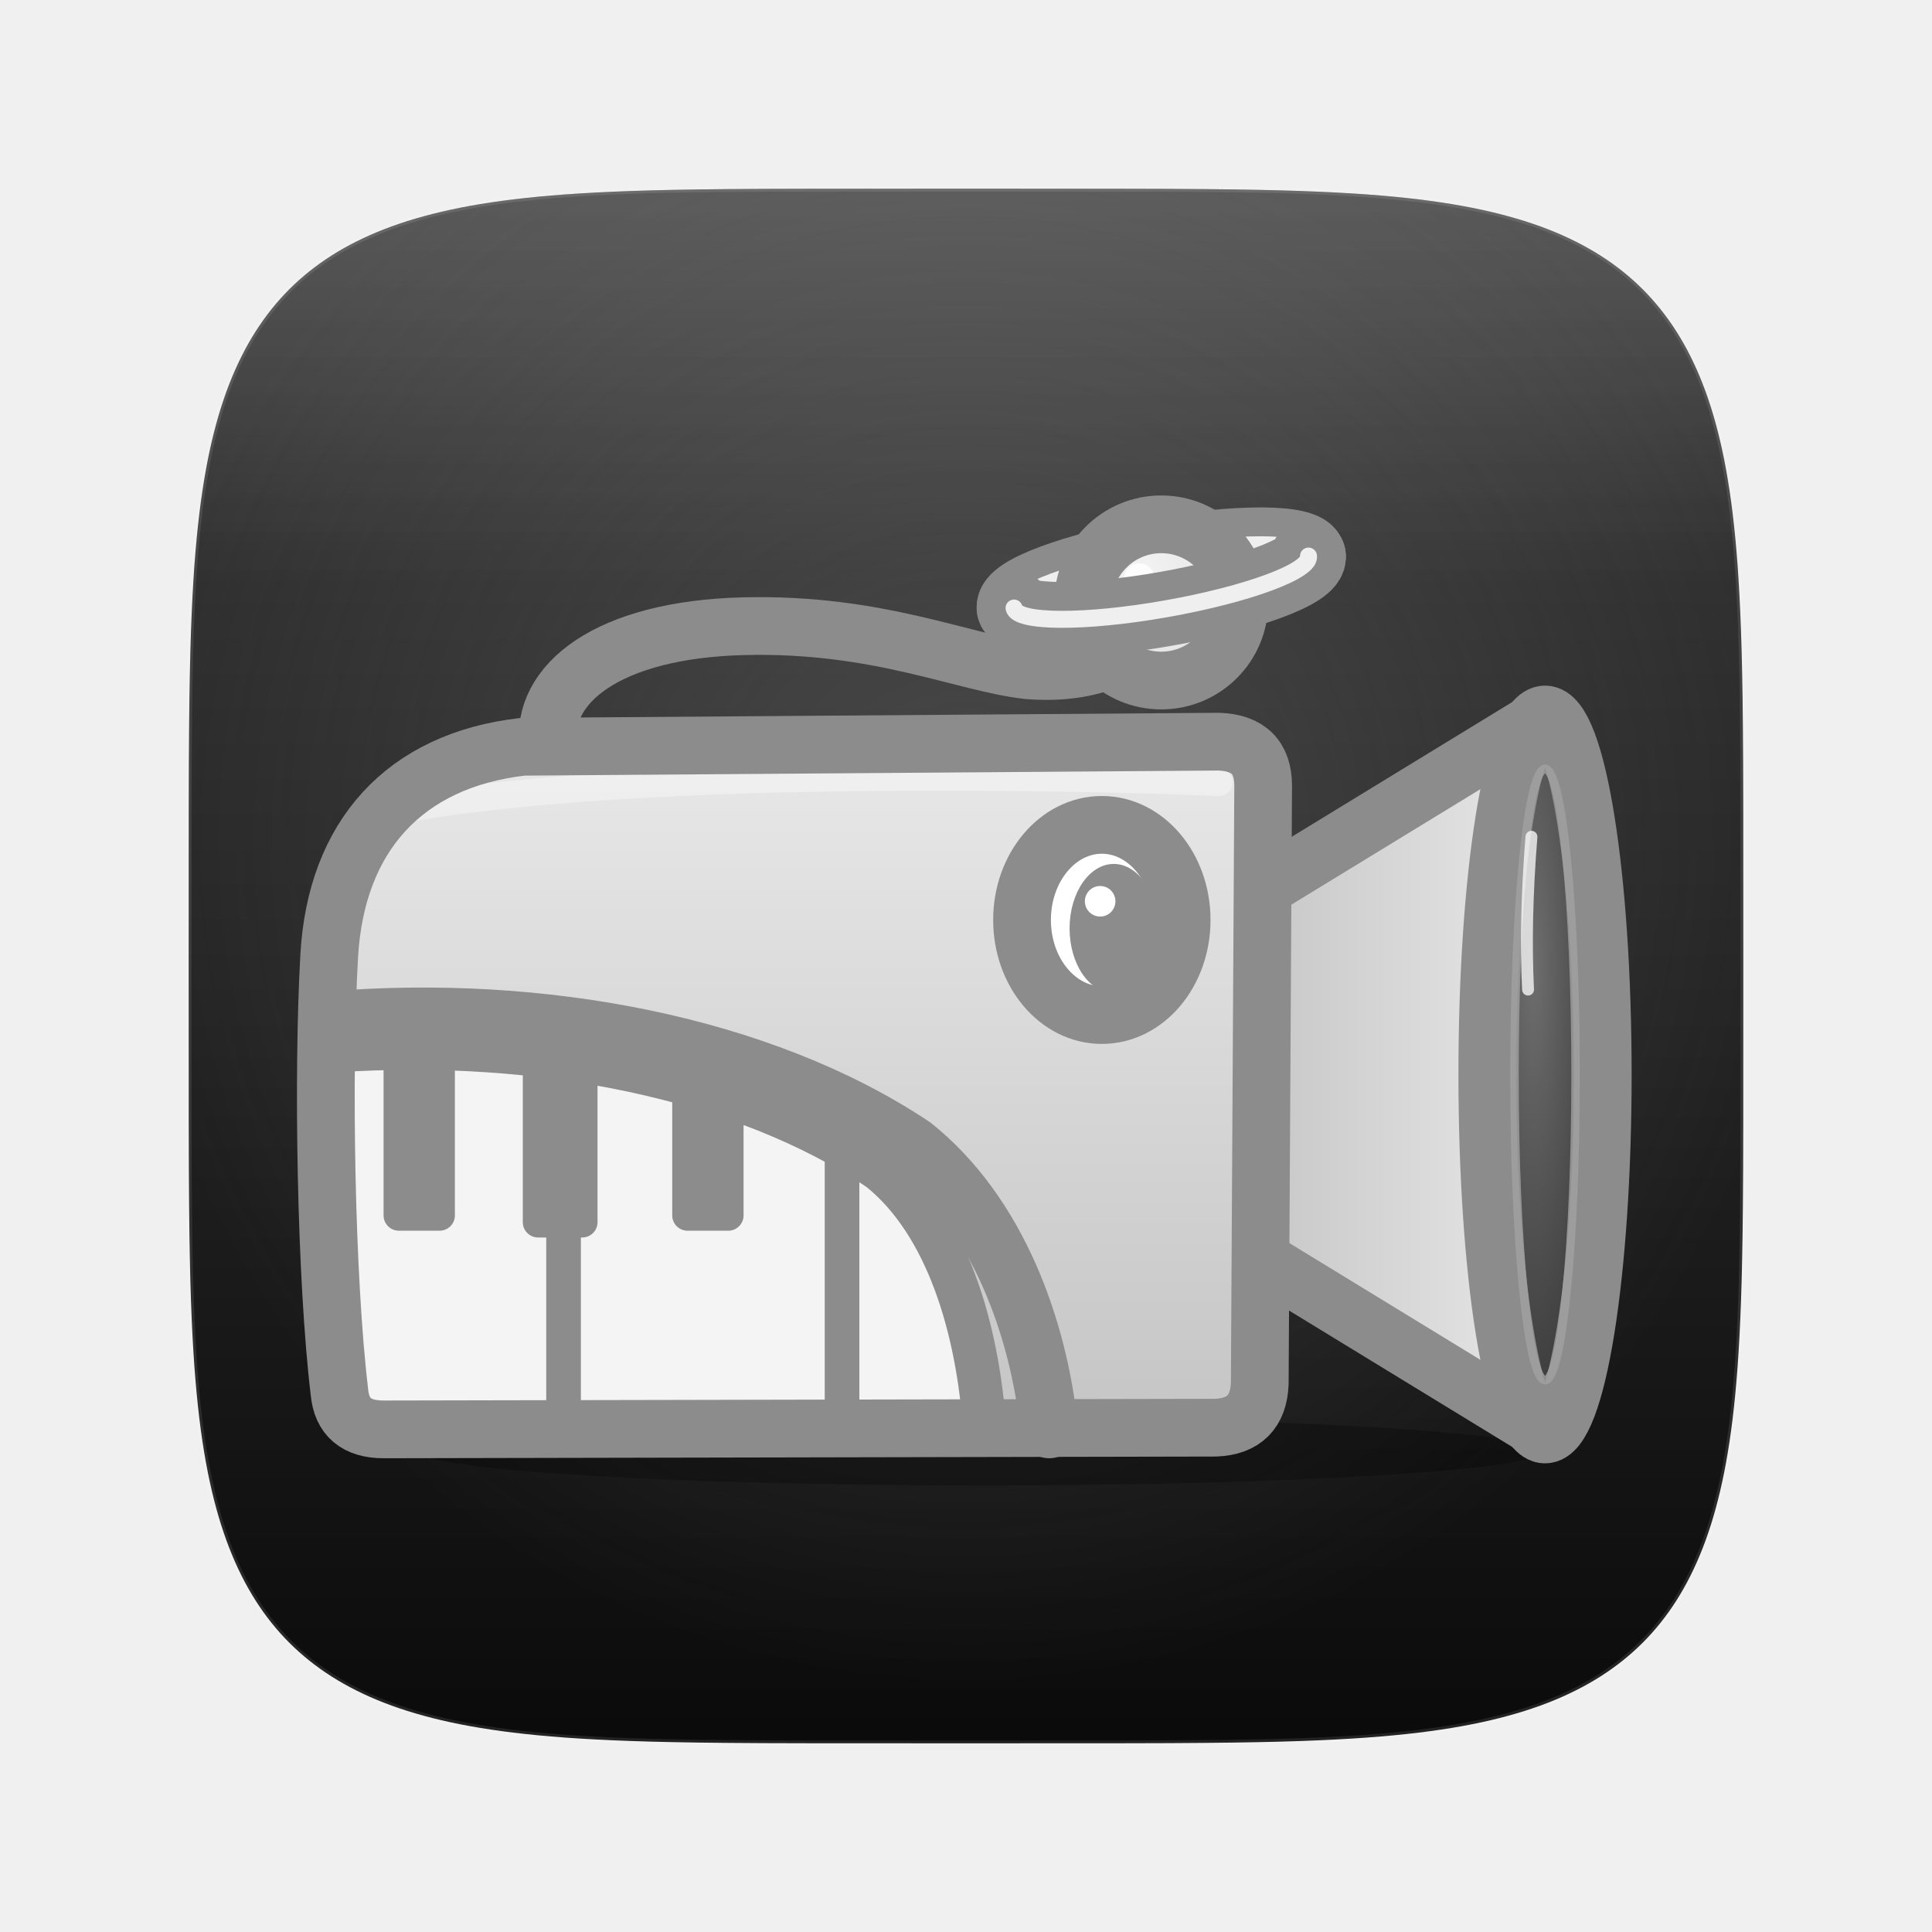
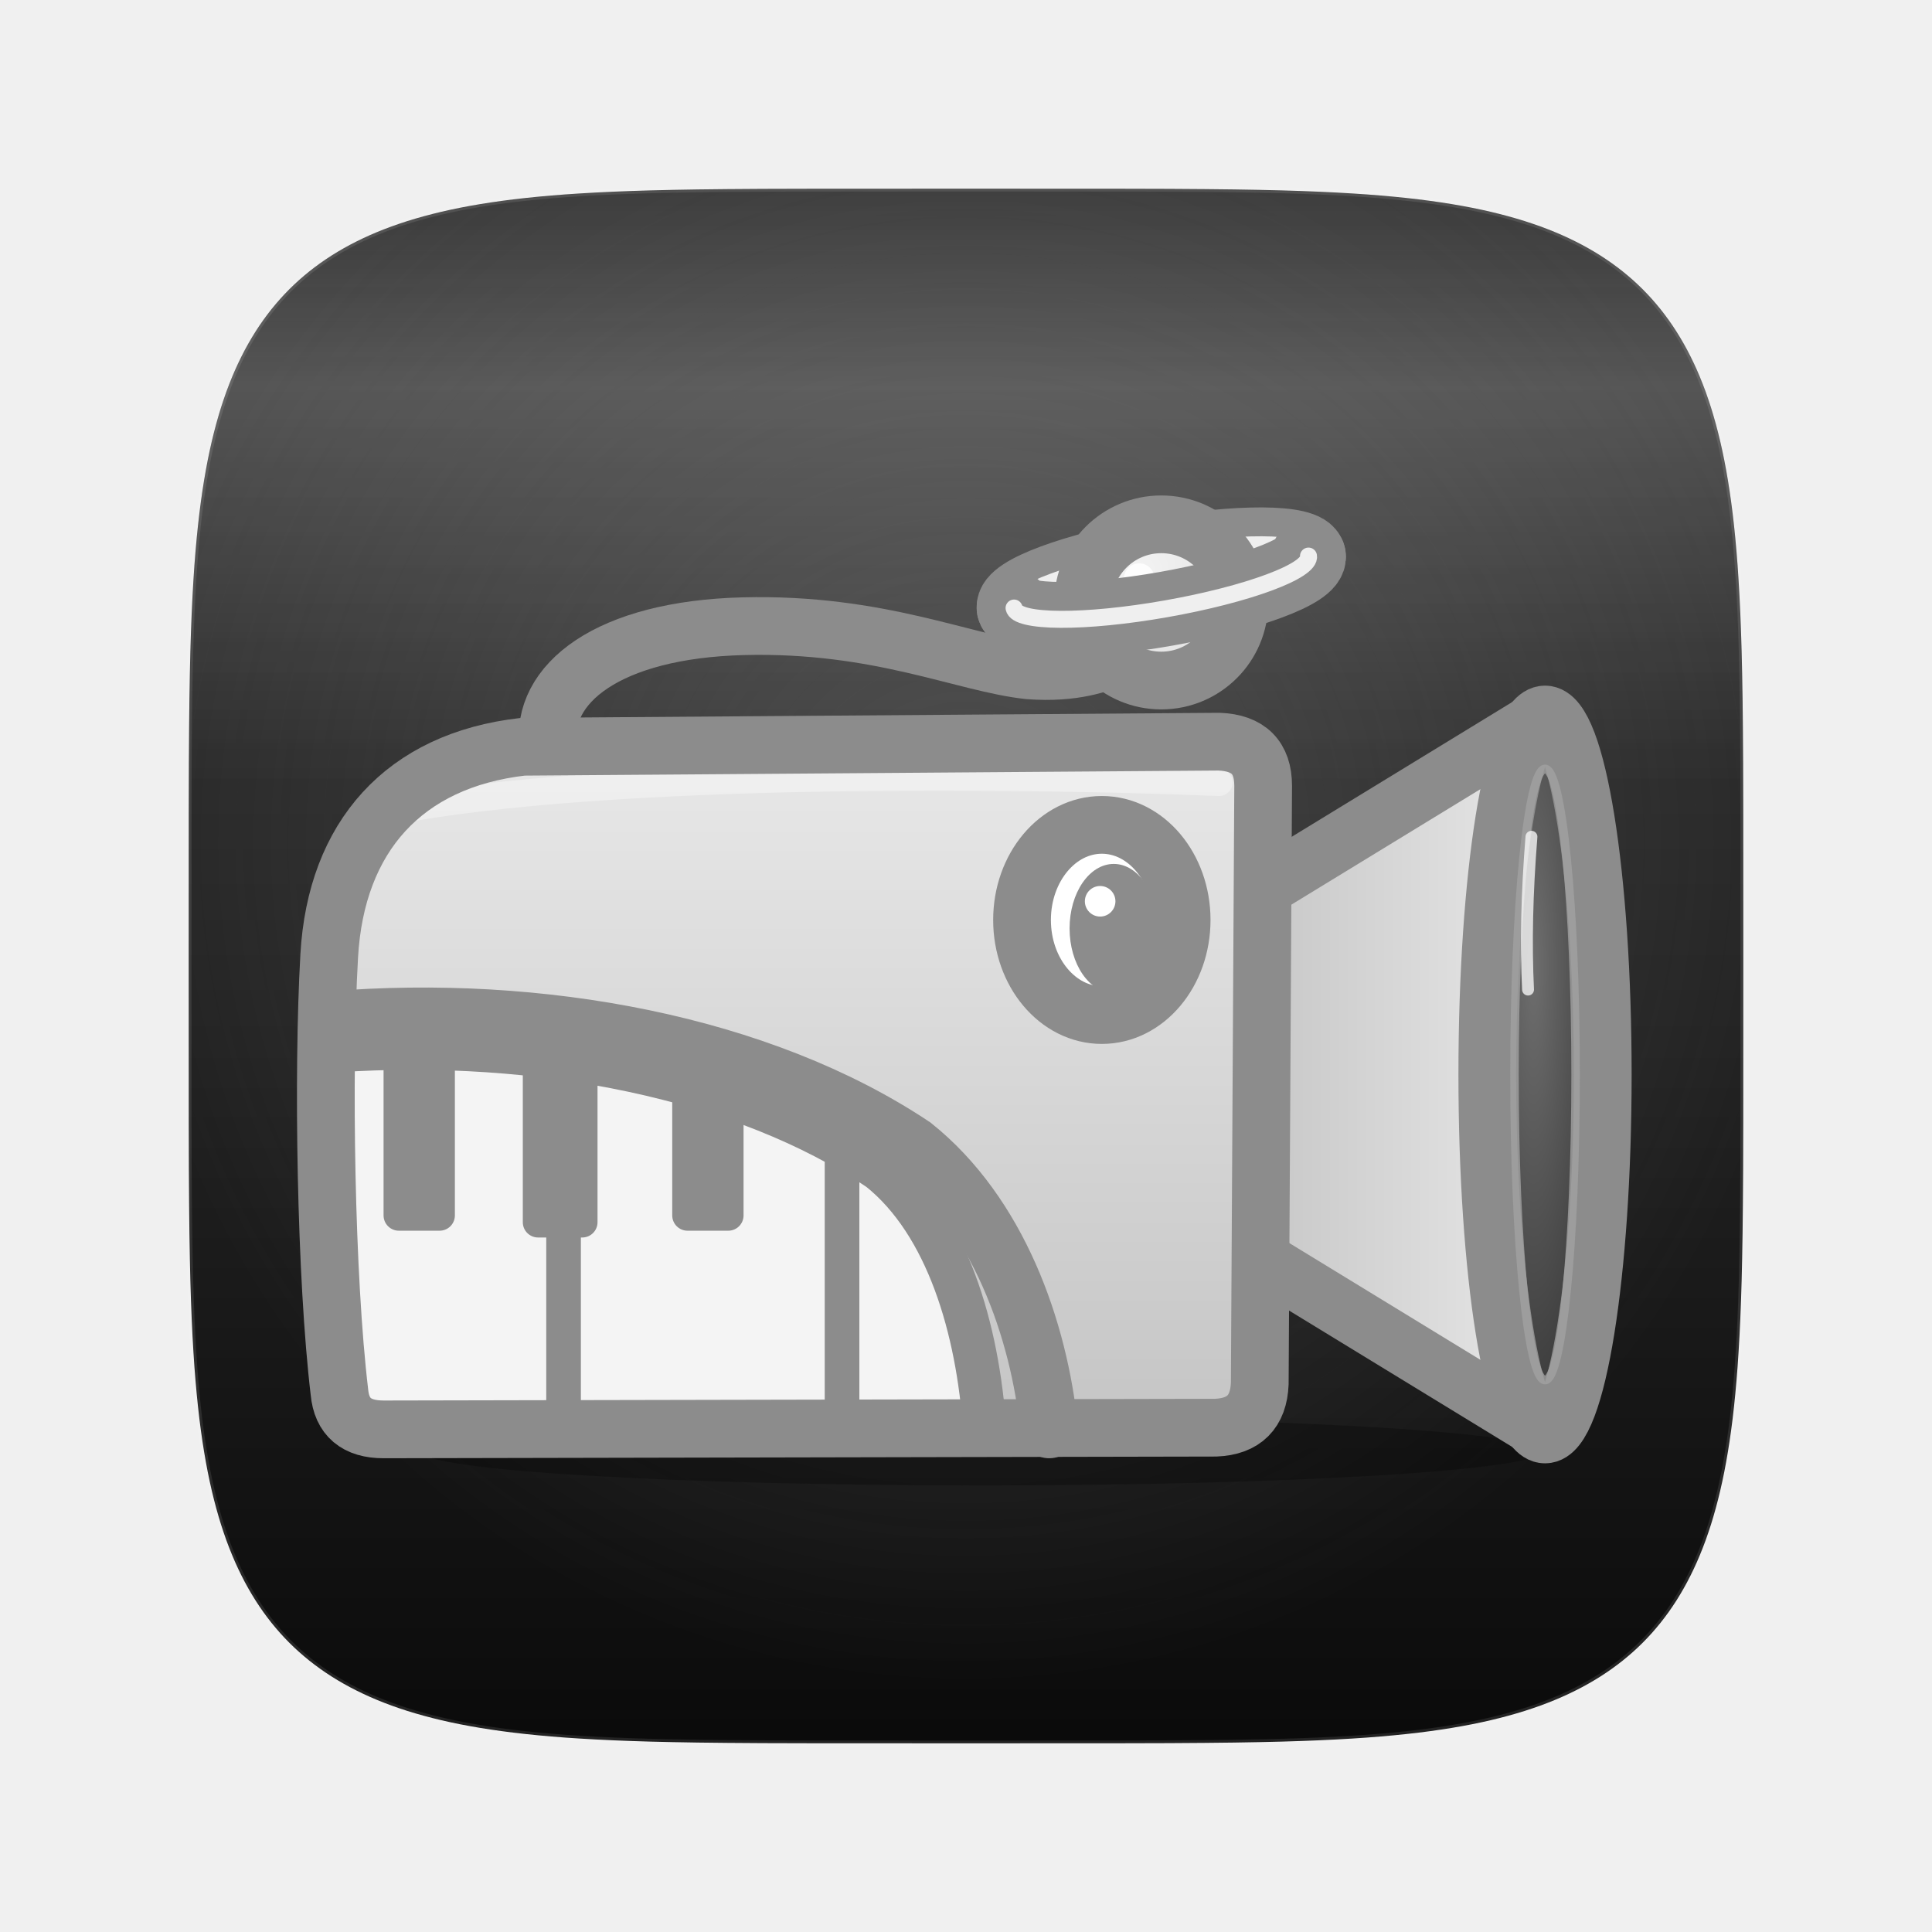
<svg xmlns="http://www.w3.org/2000/svg" width="1024" height="1024" viewBox="0 0 1024 1024">
  <defs>
    <linearGradient id="plate" x1="0" y1="0" x2="0" y2="1">
      <stop offset="0" stop-color="#3a3a3a" />
      <stop offset="0.55" stop-color="#222222" />
      <stop offset="1" stop-color="#0b0b0b" />
    </linearGradient>
    <radialGradient id="glow" cx="0.5" cy="0.42" r="0.55">
      <stop offset="0" stop-color="#6b6b6b" stop-opacity="0.45" />
      <stop offset="1" stop-color="#6b6b6b" stop-opacity="0" />
    </radialGradient>
    <linearGradient id="bodyg" x1="0" y1="0" x2="0" y2="1">
      <stop offset="0" stop-color="#c0c0c0" />
      <stop offset="0.6" stop-color="#ababab" />
      <stop offset="1" stop-color="#939393" />
    </linearGradient>
    <linearGradient id="lensbody" x1="0" y1="0" x2="0" y2="1">
      <stop offset="0" stop-color="#b8b8b8" />
      <stop offset="1" stop-color="#8c8c8c" />
    </linearGradient>
    <linearGradient id="keysg" x1="0" y1="0" x2="0" y2="1">
      <stop offset="0" stop-color="#fafafa" />
      <stop offset="1" stop-color="#e0e0e0" />
    </linearGradient>
    <linearGradient id="blackk" x1="0" y1="0" x2="0" y2="1">
      <stop offset="0" stop-color="#2f2f2f" />
      <stop offset="1" stop-color="#181818" />
    </linearGradient>
    <radialGradient id="glass" cx="0.35" cy="0.3" r="0.9">
      <stop offset="0" stop-color="#757575" />
      <stop offset="0.5" stop-color="#3c3c3c" />
      <stop offset="1" stop-color="#1c1c1c" />
    </radialGradient>
    <radialGradient id="eyew" cx="0.4" cy="0.35" r="0.7">
      <stop offset="0" stop-color="#ffffff" />
      <stop offset="1" stop-color="#e6e6e6" />
    </radialGradient>
    <radialGradient id="ball" cx="0.35" cy="0.3" r="0.8">
      <stop offset="0" stop-color="#d5d5d5" />
      <stop offset="1" stop-color="#999999" />
    </radialGradient>
    <linearGradient id="sheen" x1="0" y1="0" x2="0" y2="1">
-       <stop offset="0" stop-color="#ffffff" stop-opacity="0.16" />
-       <stop offset="0.5" stop-color="#ffffff" stop-opacity="0" />
+       <stop offset="0" stop-color="#ffffff" stop-opacity="0" />
+       <stop offset="0.25" stop-color="#ffffff" stop-opacity="0.16" />
+       <stop offset="0.75" stop-color="#ffffff" stop-opacity="0" />
    </linearGradient>
    <filter id="drop" x="-20%" y="-20%" width="140%" height="150%">
      <feGaussianBlur in="SourceAlpha" stdDeviation="14" />
      <feOffset dy="12" result="b" />
      <feComponentTransfer>
        <feFuncA type="linear" slope="0.35" />
      </feComponentTransfer>
      <feMerge>
        <feMergeNode />
        <feMergeNode in="SourceGraphic" />
      </feMerge>
    </filter>
    <clipPath id="plateclip">
      <path d="M924.00,512.00 L923.97,593.59 L923.90,619.65 L923.77,638.60 L923.60,654.01 L923.37,667.24 L923.10,678.95 L922.77,689.52 L922.39,699.21 L921.96,708.17 L921.48,716.53 L920.96,724.39 L920.37,731.81 L919.74,738.85 L919.06,745.54 L918.33,751.94 L917.54,758.06 L916.70,763.93 L915.81,769.57 L914.87,775.00 L913.88,780.24 L912.83,785.29 L911.73,790.18 L910.57,794.91 L909.36,799.49 L908.10,803.93 L906.79,808.23 L905.41,812.41 L903.99,816.47 L902.50,820.41 L900.96,824.24 L899.37,827.96 L897.71,831.58 L896.00,835.10 L894.23,838.53 L892.40,841.86 L890.51,845.11 L888.56,848.27 L886.55,851.34 L884.48,854.33 L882.34,857.24 L880.14,860.08 L877.87,862.83 L875.54,865.52 L873.14,868.13 L870.67,870.67 L868.13,873.14 L865.52,875.54 L862.83,877.87 L860.08,880.14 L857.24,882.34 L854.33,884.48 L851.34,886.55 L848.27,888.56 L845.11,890.51 L841.86,892.40 L838.53,894.23 L835.10,896.00 L831.58,897.71 L827.96,899.37 L824.24,900.96 L820.41,902.50 L816.47,903.99 L812.41,905.41 L808.23,906.79 L803.93,908.10 L799.49,909.36 L794.91,910.57 L790.18,911.73 L785.29,912.83 L780.24,913.88 L775.00,914.87 L769.57,915.81 L763.93,916.70 L758.06,917.54 L751.94,918.33 L745.54,919.06 L738.85,919.74 L731.81,920.37 L724.39,920.96 L716.53,921.48 L708.17,921.96 L699.21,922.39 L689.52,922.77 L678.95,923.10 L667.24,923.37 L654.01,923.60 L638.60,923.77 L619.65,923.90 L593.59,923.97 L512.00,924.00 L430.41,923.97 L404.35,923.90 L385.40,923.77 L369.99,923.60 L356.76,923.37 L345.05,923.10 L334.48,922.77 L324.79,922.39 L315.83,921.96 L307.47,921.48 L299.61,920.96 L292.19,920.37 L285.15,919.74 L278.46,919.06 L272.06,918.33 L265.94,917.54 L260.07,916.70 L254.43,915.81 L249.00,914.87 L243.76,913.88 L238.71,912.83 L233.82,911.73 L229.09,910.57 L224.51,909.36 L220.07,908.10 L215.77,906.79 L211.59,905.41 L207.53,903.99 L203.59,902.50 L199.76,900.96 L196.04,899.37 L192.42,897.71 L188.90,896.00 L185.47,894.23 L182.14,892.40 L178.89,890.51 L175.73,888.56 L172.66,886.55 L169.67,884.48 L166.76,882.34 L163.92,880.14 L161.17,877.87 L158.48,875.54 L155.87,873.14 L153.33,870.67 L150.86,868.13 L148.46,865.52 L146.13,862.83 L143.86,860.08 L141.66,857.24 L139.52,854.33 L137.45,851.34 L135.44,848.27 L133.49,845.11 L131.60,841.86 L129.77,838.53 L128.00,835.10 L126.29,831.58 L124.63,827.96 L123.04,824.24 L121.50,820.41 L120.01,816.47 L118.59,812.41 L117.21,808.23 L115.90,803.93 L114.64,799.49 L113.43,794.91 L112.27,790.18 L111.17,785.29 L110.12,780.24 L109.13,775.00 L108.19,769.57 L107.30,763.93 L106.46,758.06 L105.67,751.94 L104.94,745.54 L104.26,738.85 L103.63,731.81 L103.04,724.39 L102.52,716.53 L102.04,708.17 L101.61,699.21 L101.23,689.52 L100.90,678.95 L100.63,667.24 L100.40,654.01 L100.23,638.60 L100.10,619.65 L100.03,593.59 L100.00,512.00 L100.03,430.41 L100.10,404.35 L100.23,385.40 L100.40,369.99 L100.63,356.76 L100.90,345.05 L101.23,334.48 L101.61,324.79 L102.04,315.83 L102.52,307.47 L103.04,299.61 L103.63,292.19 L104.26,285.15 L104.94,278.46 L105.67,272.06 L106.46,265.94 L107.30,260.07 L108.19,254.43 L109.13,249.00 L110.12,243.76 L111.17,238.71 L112.27,233.82 L113.43,229.09 L114.64,224.51 L115.90,220.07 L117.21,215.77 L118.59,211.59 L120.01,207.53 L121.50,203.59 L123.04,199.76 L124.63,196.04 L126.29,192.42 L128.00,188.90 L129.77,185.47 L131.60,182.14 L133.49,178.89 L135.44,175.73 L137.45,172.66 L139.52,169.67 L141.66,166.76 L143.86,163.92 L146.13,161.17 L148.46,158.48 L150.86,155.87 L153.33,153.33 L155.87,150.86 L158.48,148.46 L161.17,146.13 L163.92,143.86 L166.76,141.66 L169.67,139.52 L172.66,137.45 L175.73,135.44 L178.89,133.49 L182.14,131.60 L185.47,129.77 L188.90,128.00 L192.42,126.29 L196.04,124.63 L199.76,123.04 L203.59,121.50 L207.53,120.01 L211.59,118.59 L215.77,117.21 L220.07,115.90 L224.51,114.64 L229.09,113.43 L233.82,112.27 L238.71,111.17 L243.76,110.12 L249.00,109.13 L254.43,108.19 L260.07,107.30 L265.94,106.46 L272.06,105.67 L278.46,104.94 L285.15,104.26 L292.19,103.63 L299.61,103.04 L307.47,102.52 L315.83,102.04 L324.79,101.61 L334.48,101.23 L345.05,100.90 L356.76,100.63 L369.99,100.40 L385.40,100.23 L404.35,100.10 L430.41,100.03 L512.00,100.00 L593.59,100.03 L619.65,100.10 L638.60,100.23 L654.01,100.40 L667.24,100.63 L678.95,100.90 L689.52,101.23 L699.21,101.61 L708.17,102.04 L716.53,102.52 L724.39,103.04 L731.81,103.63 L738.85,104.26 L745.54,104.94 L751.94,105.67 L758.06,106.46 L763.93,107.30 L769.57,108.19 L775.00,109.13 L780.24,110.12 L785.29,111.17 L790.18,112.27 L794.91,113.43 L799.49,114.64 L803.93,115.90 L808.23,117.21 L812.41,118.59 L816.47,120.01 L820.41,121.50 L824.24,123.04 L827.96,124.63 L831.58,126.29 L835.10,128.00 L838.53,129.77 L841.86,131.60 L845.11,133.49 L848.27,135.44 L851.34,137.45 L854.33,139.52 L857.24,141.66 L860.08,143.86 L862.83,146.13 L865.52,148.46 L868.13,150.86 L870.67,153.33 L873.14,155.87 L875.54,158.48 L877.87,161.17 L880.14,163.92 L882.34,166.76 L884.48,169.67 L886.55,172.66 L888.56,175.73 L890.51,178.89 L892.40,182.14 L894.23,185.47 L896.00,188.90 L897.71,192.42 L899.37,196.04 L900.96,199.76 L902.50,203.59 L903.99,207.53 L905.41,211.59 L906.79,215.77 L908.10,220.07 L909.36,224.51 L910.57,229.09 L911.73,233.82 L912.83,238.71 L913.88,243.76 L914.87,249.00 L915.81,254.43 L916.70,260.07 L917.54,265.94 L918.33,272.06 L919.06,278.46 L919.74,285.15 L920.37,292.19 L920.96,299.61 L921.48,307.47 L921.96,315.83 L922.39,324.79 L922.77,334.48 L923.10,345.05 L923.37,356.76 L923.60,369.99 L923.77,385.40 L923.90,404.35 L923.97,430.41 Z" />
    </clipPath>
  </defs>
  <path d="M924.00,512.00 L923.97,593.59 L923.90,619.65 L923.77,638.60 L923.60,654.01 L923.37,667.24 L923.10,678.95 L922.77,689.52 L922.39,699.21 L921.96,708.17 L921.48,716.53 L920.96,724.39 L920.37,731.81 L919.74,738.85 L919.06,745.54 L918.33,751.94 L917.54,758.06 L916.70,763.93 L915.81,769.57 L914.87,775.00 L913.88,780.24 L912.83,785.29 L911.73,790.18 L910.57,794.91 L909.36,799.49 L908.10,803.93 L906.79,808.23 L905.41,812.41 L903.99,816.47 L902.50,820.41 L900.96,824.24 L899.37,827.96 L897.71,831.58 L896.00,835.10 L894.23,838.53 L892.40,841.86 L890.51,845.11 L888.56,848.27 L886.55,851.34 L884.48,854.33 L882.34,857.24 L880.14,860.08 L877.87,862.83 L875.54,865.52 L873.14,868.13 L870.67,870.67 L868.13,873.14 L865.52,875.54 L862.83,877.87 L860.08,880.14 L857.24,882.34 L854.33,884.48 L851.34,886.55 L848.27,888.56 L845.11,890.51 L841.86,892.40 L838.53,894.23 L835.10,896.00 L831.58,897.71 L827.96,899.37 L824.24,900.96 L820.41,902.50 L816.47,903.99 L812.41,905.41 L808.23,906.79 L803.93,908.10 L799.49,909.36 L794.91,910.57 L790.18,911.73 L785.29,912.83 L780.24,913.88 L775.00,914.87 L769.57,915.81 L763.93,916.70 L758.06,917.54 L751.94,918.33 L745.54,919.06 L738.85,919.74 L731.81,920.37 L724.39,920.96 L716.53,921.48 L708.17,921.96 L699.21,922.39 L689.52,922.77 L678.95,923.10 L667.24,923.37 L654.01,923.60 L638.60,923.77 L619.65,923.90 L593.59,923.97 L512.00,924.00 L430.41,923.97 L404.35,923.90 L385.40,923.77 L369.99,923.60 L356.76,923.37 L345.05,923.10 L334.48,922.77 L324.79,922.39 L315.83,921.96 L307.47,921.48 L299.61,920.96 L292.19,920.37 L285.15,919.74 L278.46,919.06 L272.06,918.33 L265.94,917.54 L260.07,916.70 L254.43,915.81 L249.00,914.87 L243.76,913.88 L238.71,912.83 L233.82,911.73 L229.09,910.57 L224.51,909.36 L220.07,908.10 L215.77,906.79 L211.59,905.41 L207.53,903.99 L203.59,902.50 L199.76,900.96 L196.04,899.37 L192.42,897.71 L188.90,896.00 L185.47,894.23 L182.14,892.40 L178.89,890.51 L175.73,888.56 L172.66,886.55 L169.67,884.48 L166.76,882.34 L163.92,880.14 L161.17,877.87 L158.48,875.54 L155.87,873.14 L153.33,870.67 L150.86,868.13 L148.46,865.52 L146.13,862.83 L143.86,860.08 L141.66,857.24 L139.52,854.33 L137.45,851.34 L135.44,848.27 L133.49,845.11 L131.60,841.86 L129.77,838.53 L128.00,835.10 L126.29,831.58 L124.63,827.96 L123.04,824.24 L121.50,820.41 L120.01,816.47 L118.59,812.41 L117.21,808.23 L115.90,803.93 L114.64,799.49 L113.43,794.91 L112.27,790.18 L111.17,785.29 L110.12,780.24 L109.13,775.00 L108.19,769.57 L107.30,763.93 L106.46,758.06 L105.67,751.94 L104.94,745.54 L104.26,738.85 L103.63,731.81 L103.04,724.39 L102.52,716.53 L102.04,708.17 L101.61,699.21 L101.23,689.52 L100.90,678.95 L100.63,667.24 L100.40,654.01 L100.23,638.60 L100.10,619.65 L100.03,593.59 L100.00,512.00 L100.03,430.41 L100.10,404.35 L100.23,385.40 L100.40,369.99 L100.63,356.76 L100.90,345.05 L101.23,334.48 L101.61,324.79 L102.04,315.83 L102.52,307.47 L103.04,299.61 L103.63,292.19 L104.26,285.15 L104.94,278.46 L105.67,272.06 L106.46,265.94 L107.30,260.07 L108.19,254.43 L109.13,249.00 L110.12,243.76 L111.17,238.71 L112.27,233.82 L113.43,229.09 L114.64,224.51 L115.90,220.07 L117.21,215.77 L118.59,211.59 L120.01,207.53 L121.50,203.59 L123.04,199.76 L124.63,196.04 L126.29,192.42 L128.00,188.90 L129.77,185.47 L131.60,182.14 L133.49,178.89 L135.44,175.73 L137.45,172.66 L139.52,169.67 L141.66,166.76 L143.86,163.92 L146.13,161.17 L148.46,158.48 L150.86,155.87 L153.33,153.33 L155.87,150.86 L158.48,148.46 L161.17,146.13 L163.92,143.86 L166.76,141.66 L169.67,139.52 L172.66,137.45 L175.73,135.44 L178.89,133.49 L182.14,131.60 L185.47,129.77 L188.90,128.00 L192.42,126.29 L196.04,124.63 L199.76,123.04 L203.59,121.50 L207.53,120.01 L211.59,118.59 L215.77,117.21 L220.07,115.90 L224.51,114.64 L229.09,113.43 L233.82,112.27 L238.71,111.17 L243.76,110.12 L249.00,109.13 L254.43,108.19 L260.07,107.30 L265.94,106.46 L272.06,105.67 L278.46,104.94 L285.15,104.26 L292.19,103.63 L299.61,103.04 L307.47,102.52 L315.83,102.04 L324.79,101.61 L334.48,101.23 L345.05,100.90 L356.76,100.63 L369.99,100.40 L385.40,100.23 L404.35,100.10 L430.41,100.03 L512.00,100.00 L593.59,100.03 L619.65,100.10 L638.60,100.23 L654.01,100.40 L667.24,100.63 L678.95,100.90 L689.52,101.23 L699.21,101.61 L708.17,102.04 L716.53,102.52 L724.39,103.04 L731.81,103.63 L738.85,104.26 L745.54,104.94 L751.94,105.67 L758.06,106.46 L763.93,107.30 L769.57,108.19 L775.00,109.13 L780.24,110.12 L785.29,111.17 L790.18,112.27 L794.91,113.43 L799.49,114.64 L803.93,115.90 L808.23,117.21 L812.41,118.59 L816.47,120.01 L820.41,121.50 L824.24,123.04 L827.96,124.63 L831.58,126.29 L835.10,128.00 L838.53,129.77 L841.86,131.60 L845.11,133.49 L848.27,135.44 L851.34,137.45 L854.33,139.52 L857.24,141.66 L860.08,143.86 L862.83,146.13 L865.52,148.46 L868.13,150.86 L870.67,153.33 L873.14,155.87 L875.54,158.48 L877.87,161.17 L880.14,163.92 L882.34,166.76 L884.48,169.67 L886.55,172.66 L888.56,175.73 L890.51,178.89 L892.40,182.14 L894.23,185.47 L896.00,188.90 L897.71,192.42 L899.37,196.04 L900.96,199.76 L902.50,203.59 L903.99,207.53 L905.41,211.59 L906.79,215.77 L908.10,220.07 L909.36,224.51 L910.57,229.09 L911.73,233.82 L912.83,238.71 L913.88,243.76 L914.87,249.00 L915.81,254.43 L916.70,260.07 L917.54,265.94 L918.33,272.06 L919.06,278.46 L919.74,285.15 L920.37,292.19 L920.96,299.61 L921.48,307.47 L921.96,315.83 L922.39,324.79 L922.77,334.48 L923.10,345.05 L923.37,356.76 L923.60,369.99 L923.77,385.40 L923.90,404.35 L923.97,430.41 Z" fill="url(#plate)" />
  <g clip-path="url(#plateclip)">
    <rect x="100" y="100" width="824" height="824" fill="url(#glow)" />
    <rect x="100" y="100" width="824" height="420" fill="url(#sheen)" />
    <ellipse cx="520.1" cy="769.3" rx="297.0" ry="18.0" fill="#060606" opacity="0.35" />
    <g transform="translate(106.1,-141.5) scale(0.9)">
      <defs>
        <clipPath id="bodyclip">
          <path d="M 82 977 C 74 910 72 790 76 720 C 80 650 120 605 190 597 L 600 594 Q 626 595 626 620 L 624 972 Q 623 997 598 998 L 108 999 Q 84 999 82 977 Z" />
        </clipPath>
        <clipPath id="jawclip">
          <path d="M 80 776 C 200 768 320 792 400 846 C 440 878 458 940 462 999 L 100 999 Q 82 999 82 977 L 80 776 Z" />
        </clipPath>
        <linearGradient id="bg1" x1="0" y1="0" x2="0" y2="1">
          <stop offset="0" stop-color="#e8e8e8" />
          <stop offset="1" stop-color="#c5c5c5" />
        </linearGradient>
        <linearGradient id="lg1" x1="0" y1="0" x2="1" y2="0">
          <stop offset="0" stop-color="#c5c5c5" />
          <stop offset="1" stop-color="#e8e8e8" />
        </linearGradient>
        <radialGradient id="gl" cx="0.4" cy="0.35" r="0.7">
          <stop offset="0" stop-color="#6e6e6e" />
          <stop offset="1" stop-color="#353535" />
        </radialGradient>
        <radialGradient id="bl" cx="0.35" cy="0.3" r="0.75">
          <stop offset="0" stop-color="#f3f3f3" />
          <stop offset="1" stop-color="#e2e2e2" />
        </radialGradient>
      </defs>
      <path d="M 610 690 L 790 580 Q 800 790 790 1000 L 610 890 Z" fill="url(#lg1)" stroke="#8c8c8c" stroke-width="34" stroke-linejoin="round" />
      <ellipse cx="792" cy="790" rx="34" ry="212" fill="url(#gl)" stroke="#8c8c8c" stroke-width="34" />
      <ellipse cx="792" cy="790" rx="18" ry="180" fill="none" stroke="#a1a1a1" stroke-width="5" opacity="0.8" />
      <path d="M 784 650 Q 780 700 782 740" stroke="#ffffff" stroke-width="7" stroke-linecap="round" fill="none" opacity="0.75" />
      <path d="M 205 597 C 200 560 240 528 320 526 C 400 524 450 548 488 552 C 515 554 530 548 540 544" fill="none" stroke="#8c8c8c" stroke-width="34" stroke-linecap="round" />
      <path d="M 82 977 C 74 910 72 790 76 720 C 80 650 120 605 190 597 L 600 594 Q 626 595 626 620 L 624 972 Q 623 997 598 998 L 108 999 Q 84 999 82 977 Z" fill="url(#bg1)" />
      <g clip-path="url(#bodyclip)">
        <path d="M 80 776 C 200 768 320 792 400 846 C 440 878 458 940 462 999 L 100 999 Q 82 999 82 977 L 80 776 Z" fill="#f4f4f4" />
        <path d="M 90 640 C 200 612 450 612 600 618" stroke="#ffffff" stroke-opacity="0.35" stroke-width="16" fill="none" stroke-linecap="round" />
        <g clip-path="url(#jawclip)">
          <path d="M 214 770 L 214 1005" stroke="#8c8c8c" stroke-width="20.4" />
          <path d="M 378 770 L 378 1005" stroke="#8c8c8c" stroke-width="20.4" />
          <rect x="108" y="700" width="42" height="182" rx="9" fill="#8c8c8c" />
          <rect x="190" y="700" width="44" height="186" rx="9" fill="#8c8c8c" />
          <rect x="278" y="700" width="42" height="182" rx="9" fill="#8c8c8c" />
        </g>
      </g>
      <path d="M 77 758 C 200 748 330 772 420 832 C 470 872 494 940 500 999" fill="none" stroke="#8c8c8c" stroke-width="34" stroke-linecap="round" />
      <path d="M 80 776 C 200 768 320 792 400 846 C 440 878 458 940 462 999" fill="none" stroke="#8c8c8c" stroke-width="25.5" stroke-linecap="round" />
      <path d="M 82 977 C 74 910 72 790 76 720 C 80 650 120 605 190 597 L 600 594 Q 626 595 626 620 L 624 972 Q 623 997 598 998 L 108 999 Q 84 999 82 977 Z" fill="none" stroke="#8c8c8c" stroke-width="34" stroke-linejoin="round" />
      <ellipse cx="531" cy="699" rx="47" ry="56" fill="#ffffff" stroke="#8c8c8c" stroke-width="34" />
      <ellipse cx="538" cy="704" rx="26" ry="38" fill="#8c8c8c" />
      <circle cx="530" cy="688" r="9" fill="#ffffff" />
      <path d="M 479.3 515.3 A 88 16 -10 0 1 652.7 484.7" fill="none" stroke="#8c8c8c" stroke-width="44" stroke-linecap="round" />
      <path d="M 479.3 515.3 A 88 16 -10 0 1 652.7 484.7" fill="none" stroke="#efefef" stroke-width="10" stroke-linecap="round" />
      <circle cx="566" cy="512" r="46" fill="url(#bl)" stroke="#8c8c8c" stroke-width="34" />
      <circle cx="553" cy="498" r="9" fill="#ffffff" opacity="0.85" />
      <path d="M 479.3 515.3 A 88 16 -10 0 0 652.7 484.7" fill="none" stroke="#8c8c8c" stroke-width="44" stroke-linecap="round" />
      <path d="M 479.3 515.3 A 88 16 -10 0 0 652.7 484.7" fill="none" stroke="#efefef" stroke-width="10" stroke-linecap="round" />
    </g>
  </g>
  <path d="M924.00,512.00 L923.97,593.59 L923.90,619.65 L923.77,638.60 L923.60,654.01 L923.37,667.24 L923.10,678.95 L922.77,689.52 L922.39,699.21 L921.96,708.17 L921.48,716.53 L920.96,724.39 L920.37,731.81 L919.74,738.85 L919.06,745.54 L918.33,751.94 L917.54,758.06 L916.70,763.93 L915.81,769.57 L914.87,775.00 L913.88,780.24 L912.83,785.29 L911.73,790.18 L910.57,794.91 L909.36,799.49 L908.10,803.93 L906.79,808.23 L905.41,812.41 L903.99,816.47 L902.50,820.41 L900.96,824.24 L899.37,827.96 L897.71,831.58 L896.00,835.10 L894.23,838.53 L892.40,841.86 L890.51,845.11 L888.56,848.27 L886.55,851.34 L884.48,854.33 L882.34,857.24 L880.14,860.08 L877.87,862.83 L875.54,865.52 L873.14,868.13 L870.67,870.67 L868.13,873.14 L865.52,875.54 L862.83,877.87 L860.08,880.14 L857.24,882.34 L854.33,884.48 L851.34,886.55 L848.27,888.56 L845.11,890.51 L841.86,892.40 L838.53,894.23 L835.10,896.00 L831.58,897.71 L827.96,899.37 L824.24,900.96 L820.41,902.50 L816.47,903.99 L812.41,905.41 L808.23,906.79 L803.93,908.10 L799.49,909.36 L794.91,910.57 L790.18,911.73 L785.29,912.83 L780.24,913.88 L775.00,914.87 L769.57,915.81 L763.93,916.70 L758.06,917.54 L751.94,918.33 L745.54,919.06 L738.85,919.74 L731.81,920.37 L724.39,920.96 L716.53,921.48 L708.17,921.96 L699.21,922.39 L689.52,922.77 L678.95,923.10 L667.24,923.37 L654.01,923.60 L638.60,923.77 L619.65,923.90 L593.59,923.97 L512.00,924.00 L430.41,923.97 L404.35,923.90 L385.40,923.77 L369.99,923.60 L356.76,923.37 L345.05,923.10 L334.48,922.77 L324.79,922.39 L315.83,921.96 L307.47,921.48 L299.61,920.96 L292.19,920.37 L285.15,919.74 L278.46,919.06 L272.06,918.33 L265.94,917.54 L260.07,916.70 L254.43,915.81 L249.00,914.87 L243.76,913.88 L238.71,912.83 L233.82,911.73 L229.09,910.57 L224.51,909.36 L220.07,908.10 L215.77,906.79 L211.59,905.41 L207.53,903.99 L203.59,902.50 L199.76,900.96 L196.04,899.37 L192.42,897.71 L188.90,896.00 L185.47,894.23 L182.14,892.40 L178.89,890.51 L175.73,888.56 L172.66,886.55 L169.67,884.48 L166.76,882.34 L163.92,880.14 L161.17,877.87 L158.48,875.54 L155.87,873.14 L153.33,870.67 L150.86,868.13 L148.46,865.52 L146.13,862.83 L143.86,860.08 L141.66,857.24 L139.52,854.33 L137.45,851.34 L135.44,848.27 L133.49,845.11 L131.60,841.86 L129.77,838.53 L128.00,835.10 L126.29,831.58 L124.63,827.96 L123.04,824.24 L121.50,820.41 L120.01,816.47 L118.59,812.41 L117.21,808.23 L115.90,803.93 L114.64,799.49 L113.43,794.91 L112.27,790.18 L111.17,785.29 L110.12,780.24 L109.13,775.00 L108.19,769.57 L107.30,763.93 L106.46,758.06 L105.67,751.94 L104.94,745.54 L104.26,738.85 L103.63,731.81 L103.04,724.39 L102.52,716.53 L102.04,708.17 L101.61,699.21 L101.23,689.52 L100.90,678.95 L100.63,667.24 L100.40,654.01 L100.23,638.60 L100.10,619.65 L100.03,593.59 L100.00,512.00 L100.03,430.41 L100.10,404.35 L100.23,385.40 L100.40,369.99 L100.63,356.76 L100.90,345.05 L101.23,334.48 L101.61,324.79 L102.04,315.83 L102.52,307.47 L103.04,299.61 L103.63,292.19 L104.26,285.15 L104.94,278.46 L105.67,272.06 L106.46,265.94 L107.30,260.07 L108.19,254.43 L109.13,249.00 L110.12,243.76 L111.17,238.71 L112.27,233.82 L113.43,229.09 L114.64,224.51 L115.90,220.07 L117.21,215.77 L118.59,211.59 L120.01,207.53 L121.50,203.59 L123.04,199.76 L124.63,196.04 L126.29,192.42 L128.00,188.90 L129.77,185.47 L131.60,182.14 L133.49,178.89 L135.44,175.73 L137.45,172.66 L139.52,169.67 L141.66,166.76 L143.86,163.92 L146.13,161.17 L148.46,158.48 L150.86,155.87 L153.33,153.33 L155.87,150.86 L158.48,148.46 L161.17,146.13 L163.92,143.86 L166.76,141.66 L169.67,139.52 L172.66,137.45 L175.73,135.44 L178.89,133.49 L182.14,131.60 L185.47,129.77 L188.90,128.00 L192.42,126.29 L196.04,124.63 L199.76,123.04 L203.59,121.50 L207.53,120.01 L211.59,118.59 L215.77,117.21 L220.07,115.90 L224.51,114.64 L229.09,113.43 L233.82,112.27 L238.71,111.17 L243.76,110.12 L249.00,109.13 L254.43,108.19 L260.07,107.30 L265.94,106.46 L272.06,105.67 L278.46,104.94 L285.15,104.26 L292.19,103.63 L299.61,103.04 L307.47,102.52 L315.83,102.04 L324.79,101.61 L334.48,101.23 L345.05,100.90 L356.76,100.63 L369.99,100.40 L385.40,100.23 L404.35,100.10 L430.41,100.03 L512.00,100.00 L593.59,100.03 L619.65,100.10 L638.60,100.23 L654.01,100.40 L667.24,100.63 L678.95,100.90 L689.52,101.23 L699.21,101.61 L708.17,102.04 L716.53,102.52 L724.39,103.04 L731.81,103.63 L738.85,104.26 L745.54,104.94 L751.94,105.67 L758.06,106.46 L763.93,107.30 L769.57,108.19 L775.00,109.13 L780.24,110.12 L785.29,111.17 L790.18,112.27 L794.91,113.43 L799.49,114.64 L803.93,115.90 L808.23,117.21 L812.41,118.59 L816.47,120.01 L820.41,121.50 L824.24,123.04 L827.96,124.63 L831.58,126.29 L835.10,128.00 L838.53,129.77 L841.86,131.60 L845.11,133.49 L848.27,135.44 L851.34,137.45 L854.33,139.52 L857.24,141.66 L860.08,143.86 L862.83,146.13 L865.52,148.46 L868.13,150.86 L870.67,153.33 L873.14,155.87 L875.54,158.48 L877.87,161.17 L880.14,163.92 L882.34,166.76 L884.48,169.67 L886.55,172.66 L888.56,175.73 L890.51,178.89 L892.40,182.14 L894.23,185.47 L896.00,188.90 L897.71,192.42 L899.37,196.04 L900.96,199.76 L902.50,203.59 L903.99,207.53 L905.41,211.59 L906.79,215.77 L908.10,220.07 L909.36,224.51 L910.57,229.09 L911.73,233.82 L912.83,238.71 L913.88,243.76 L914.87,249.00 L915.81,254.43 L916.70,260.07 L917.54,265.94 L918.33,272.06 L919.06,278.46 L919.74,285.15 L920.37,292.19 L920.96,299.61 L921.48,307.47 L921.96,315.83 L922.39,324.79 L922.77,334.48 L923.10,345.05 L923.37,356.76 L923.60,369.99 L923.77,385.40 L923.90,404.35 L923.97,430.41 Z" fill="none" stroke="#ffffff" stroke-opacity="0.10" stroke-width="3" />
</svg>
